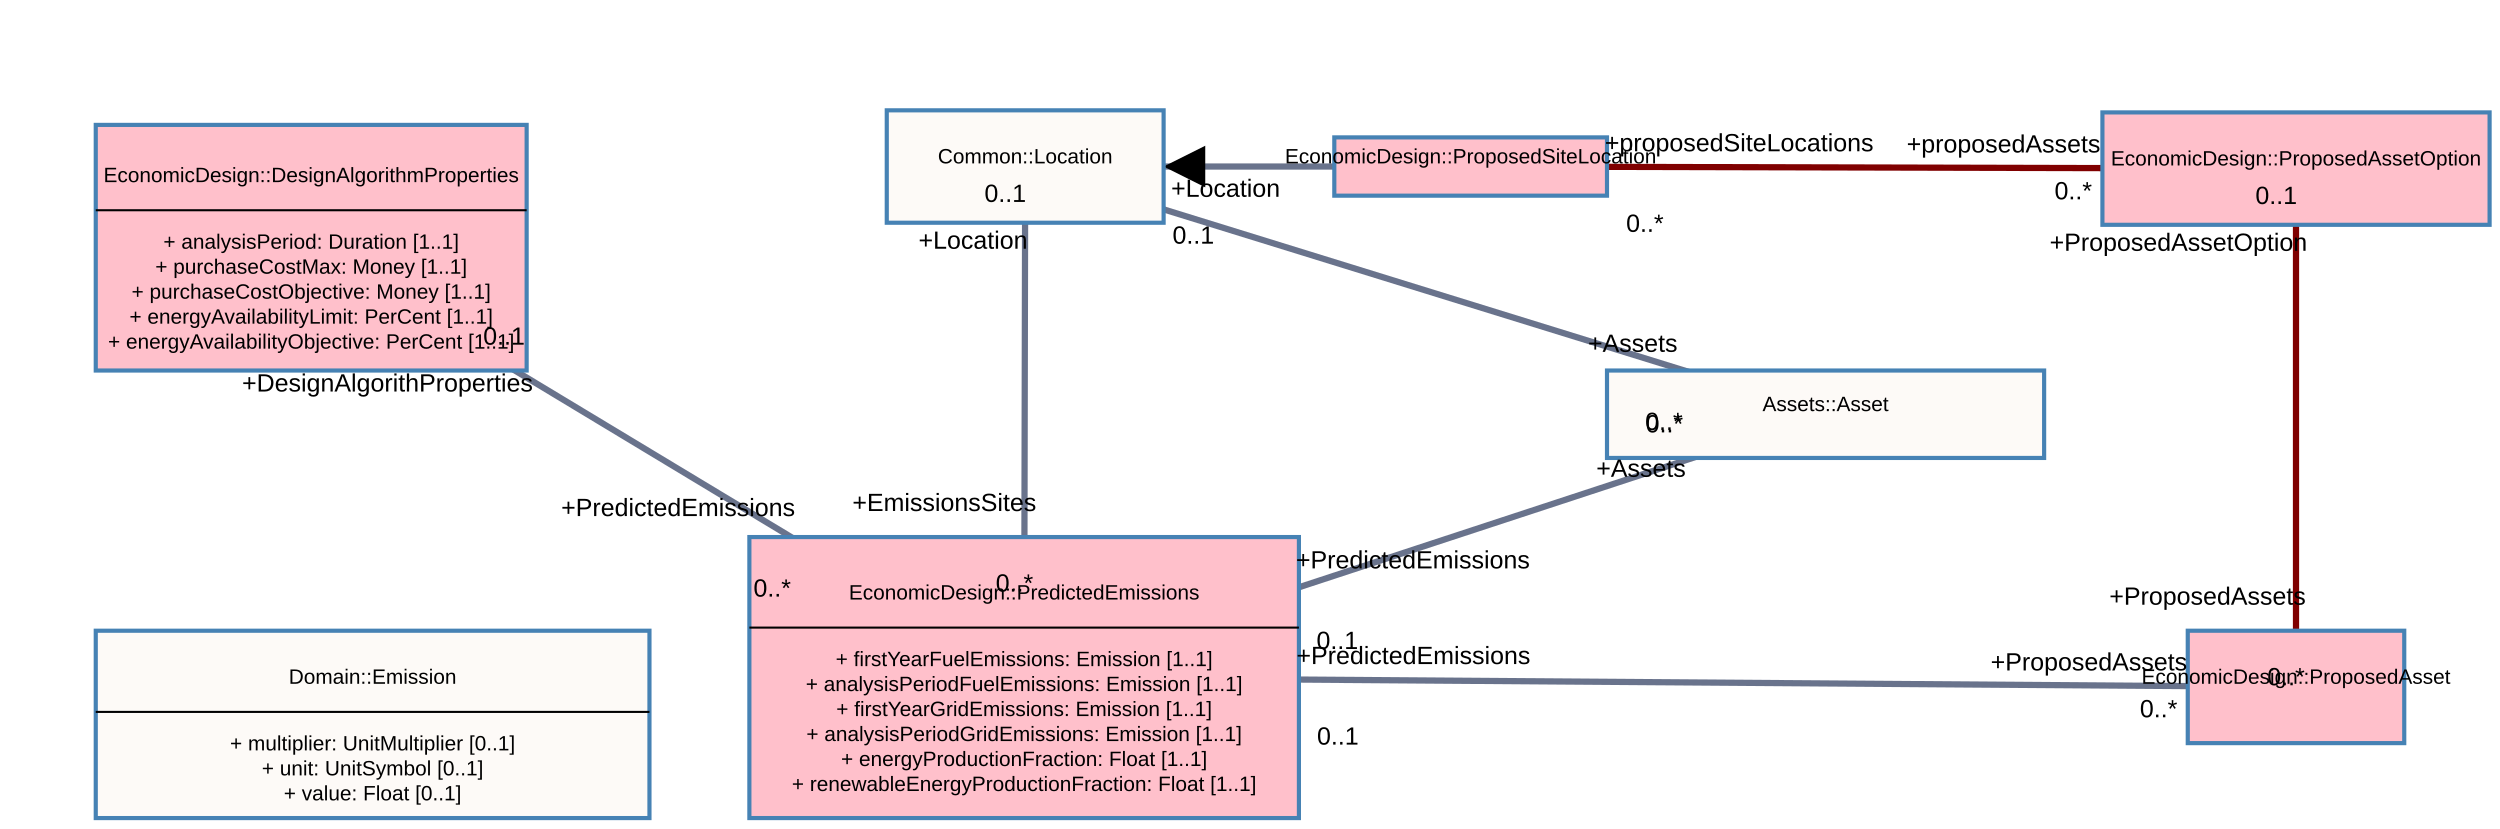
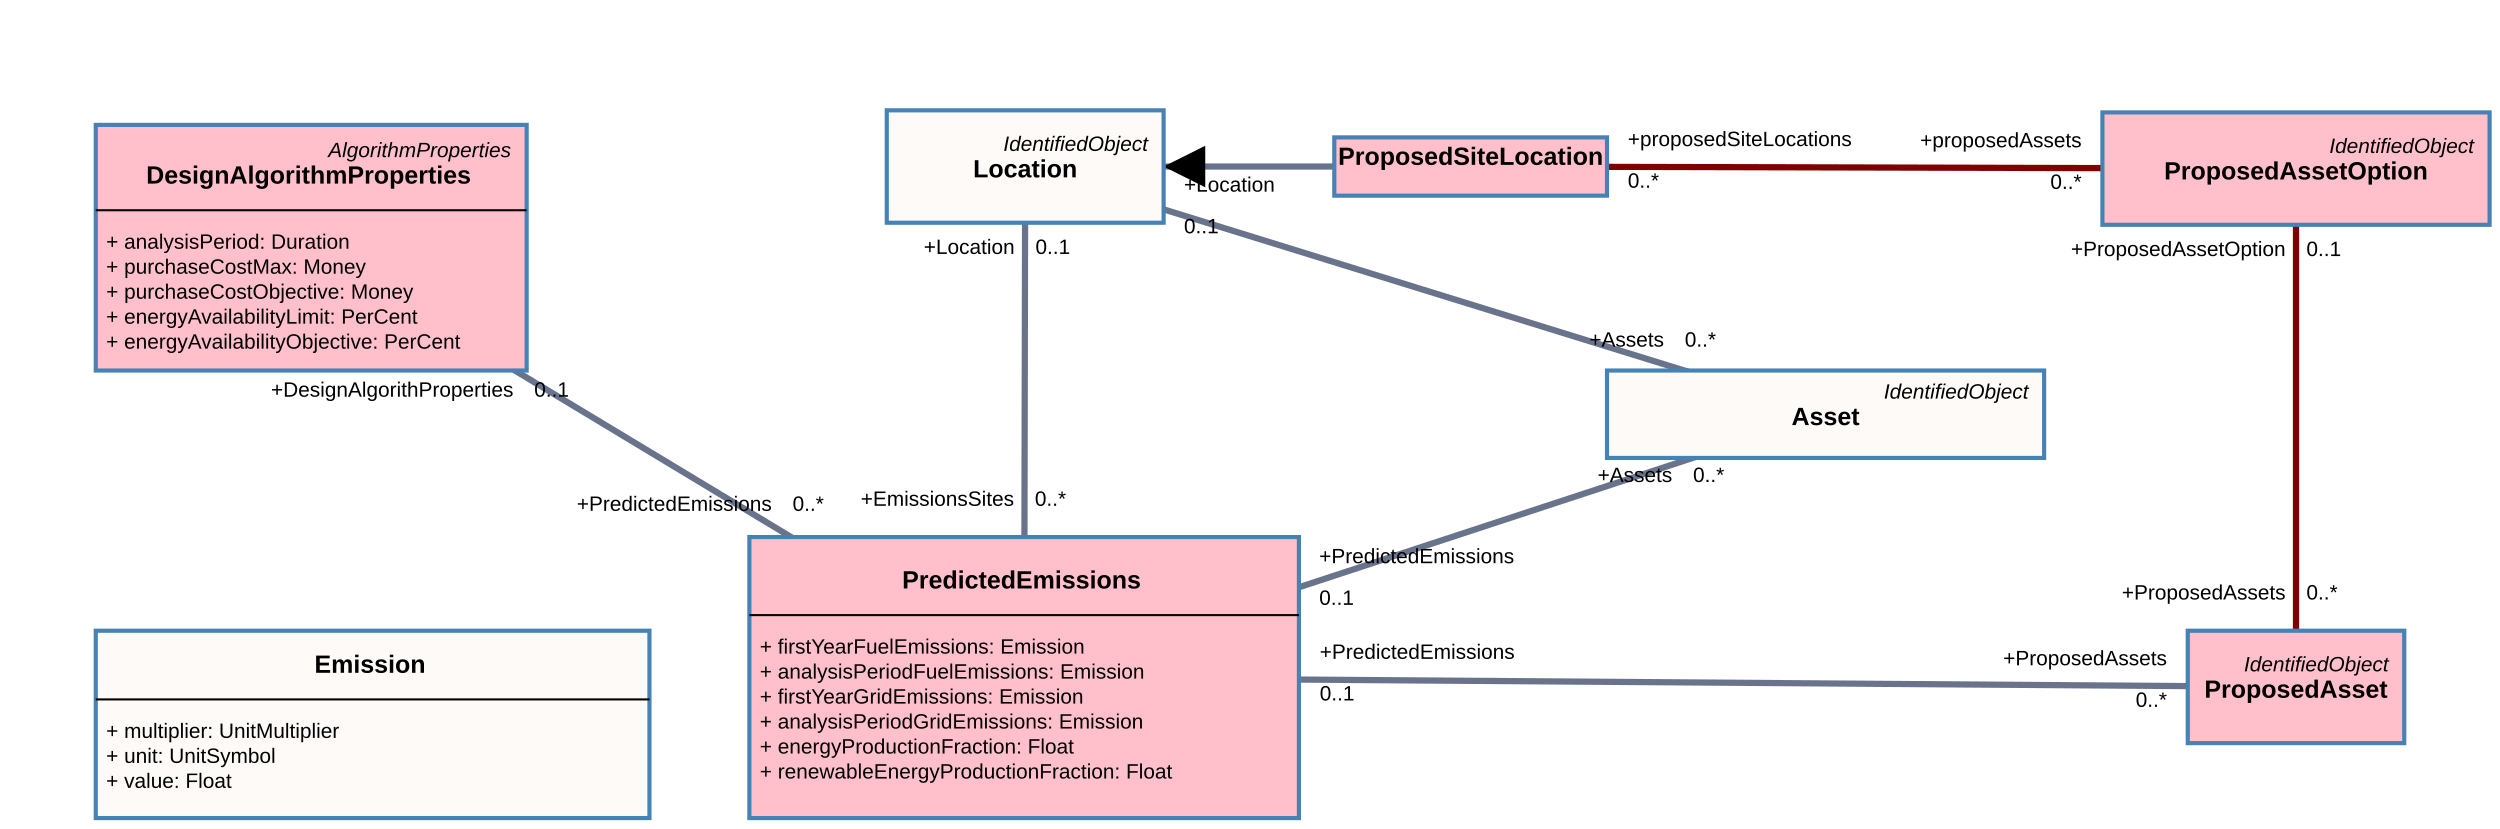
<svg xmlns="http://www.w3.org/2000/svg" width="1201" height="398">
  <g class="zoom-group">
    <defs>
      <marker id="arrowhead" viewBox="-0 -5 10 10" refX="5" refY="0" orient="auto" markerWidth="10" markerHeight="10" xoverflow="visible">
        <path d="M 0,-5 L 10 ,0 L 0,5" fill="black" style="stroke: none;" />
      </marker>
    </defs>
    <line class="link" x1="492" y1="325.5" x2="492.5" y2="80" stroke="#69738c" stroke-width="3" />
    <line class="link" x1="492" y1="325.5" x2="149.5" y2="119" stroke="#69738c" stroke-width="3" />
    <line class="link" x1="706.5" y1="80" x2="492.5" y2="80" stroke="#69738c" stroke-width="3" marker-end="url(#arrowhead)" />
    <line class="link" x1="492" y1="325.5" x2="1103" y2="330" stroke="#69738c" stroke-width="3" />
    <line class="link" x1="1103" y1="330" x2="1103" y2="81" stroke="#800000" stroke-width="3" />
    <line class="link" x1="706.5" y1="80" x2="1103" y2="81" stroke="#800000" stroke-width="3" />
    <line class="link" x1="877" y1="199" x2="492.5" y2="80" stroke="#69738c" stroke-width="3" />
    <line class="link" x1="492" y1="325.5" x2="877" y2="199" stroke="#69738c" stroke-width="3" />
    <line class="arrow" x2="569" y2="80" x1="706.5" y1="80" stroke="#69738c" stroke-width="2" marker-end="url(#arrowhead)" />
    <g class="draggable" transform="translate(426, 53)">
      <rect class="box" width="133" height="54" style="fill: #fdfaf7; stroke: steelblue; stroke-width: 2px; cursor: move;" />
-       <text class="text" x="66.5" y="22" dy=".35em" text-anchor="middle" style="font-family: Arial, sans-serif; fill: black; font-size: 10px; pointer-events: none;">Common::Location</text>
+       <text x="0" y="0" text-anchor="start" font-size="10px">
+         <tspan x="128" y="16" dy=".35em" text-anchor="end" style="font-family: Arial, sans-serif; font-weight: 400; font-style: italic; fill: black; font-size: 10px; pointer-events: none;">IdentifiedObject</tspan>
+         <tspan x="66.5" y="28" dy=".35em" text-anchor="middle" style="font-family: Arial, sans-serif; font-weight: 700; font-style: normal; fill: black; font-size: 12px; pointer-events: none;">Location</tspan>
+       </text>
    </g>
    <g class="draggable" transform="translate(46, 303)">
      <rect class="box" width="266" height="90" style="fill: #fdfaf7; stroke: steelblue; stroke-width: 2px; cursor: move;" />
-       <text class="text" x="133" y="22" dy=".35em" text-anchor="middle" style="font-family: Arial, sans-serif; fill: black; font-size: 10px; pointer-events: none;">Domain::Emission</text>
-       <line x1="0" x2="266" y1="39" y2="39" stroke="black" stroke-width="1" />
-       <text class="text" x="133" y="54" dy=".35em" text-anchor="middle" style="font-family: Arial, sans-serif; fill: black; font-size: 10px; pointer-events: none;">+  multiplier: UnitMultiplier [0..1]</text>
-       <text class="text" x="133" y="66" dy=".35em" text-anchor="middle" style="font-family: Arial, sans-serif; fill: black; font-size: 10px; pointer-events: none;">+  unit: UnitSymbol [0..1]</text>
-       <text class="text" x="133" y="78" dy=".35em" text-anchor="middle" style="font-family: Arial, sans-serif; fill: black; font-size: 10px; pointer-events: none;">+  value: Float [0..1]</text>
+       <text x="0" y="0" text-anchor="start" font-size="10px">
+         <tspan x="133" y="16" dy=".35em" text-anchor="middle" style="font-family: Arial, sans-serif; font-weight: 700; font-style: normal; fill: black; font-size: 12px; pointer-events: none;">Emission</tspan>
+         <tspan x="5" y="48" dy=".35em" text-anchor="start" style="font-family: Arial, sans-serif; font-weight: 400; font-style: normal; fill: black; font-size: 10px; pointer-events: none;">+   multiplier: UnitMultiplier</tspan>
+         <tspan x="5" y="60" dy=".35em" text-anchor="start" style="font-family: Arial, sans-serif; font-weight: 400; font-style: normal; fill: black; font-size: 10px; pointer-events: none;">+   unit: UnitSymbol</tspan>
+         <tspan x="5" y="72" dy=".35em" text-anchor="start" style="font-family: Arial, sans-serif; font-weight: 400; font-style: normal; fill: black; font-size: 10px; pointer-events: none;">+   value: Float</tspan>
+       </text>
+       <line x1="0" x2="266" y1="33" y2="33" stroke="black" stroke-width="1" />
    </g>
    <g class="draggable" transform="translate(360, 258)">
      <rect class="box" width="264" height="135" style="fill: #ffc0cb; stroke: steelblue; stroke-width: 2px; cursor: move;" />
-       <text class="text" x="132" y="26.5" dy=".35em" text-anchor="middle" style="font-family: Arial, sans-serif; fill: black; font-size: 10px; pointer-events: none;">EconomicDesign::PredictedEmissions</text>
-       <line x1="0" x2="264" y1="43.5" y2="43.5" stroke="black" stroke-width="1" />
-       <text class="text" x="132" y="58.5" dy=".35em" text-anchor="middle" style="font-family: Arial, sans-serif; fill: black; font-size: 10px; pointer-events: none;">+  firstYearFuelEmissions: Emission [1..1]</text>
-       <text class="text" x="132" y="70.5" dy=".35em" text-anchor="middle" style="font-family: Arial, sans-serif; fill: black; font-size: 10px; pointer-events: none;">+  analysisPeriodFuelEmissions: Emission [1..1]</text>
-       <text class="text" x="132" y="82.5" dy=".35em" text-anchor="middle" style="font-family: Arial, sans-serif; fill: black; font-size: 10px; pointer-events: none;">+  firstYearGridEmissions: Emission [1..1]</text>
-       <text class="text" x="132" y="94.5" dy=".35em" text-anchor="middle" style="font-family: Arial, sans-serif; fill: black; font-size: 10px; pointer-events: none;">+  analysisPeriodGridEmissions: Emission [1..1]</text>
-       <text class="text" x="132" y="106.5" dy=".35em" text-anchor="middle" style="font-family: Arial, sans-serif; fill: black; font-size: 10px; pointer-events: none;">+  energyProductionFraction: Float [1..1]</text>
-       <text class="text" x="132" y="118.5" dy=".35em" text-anchor="middle" style="font-family: Arial, sans-serif; fill: black; font-size: 10px; pointer-events: none;">+  renewableEnergyProductionFraction: Float [1..1]</text>
+       <text x="0" y="0" text-anchor="start" font-size="10px">
+         <tspan x="132" y="20.5" dy=".35em" text-anchor="middle" style="font-family: Arial, sans-serif; font-weight: 700; font-style: normal; fill: black; font-size: 12px; pointer-events: none;">PredictedEmissions</tspan>
+         <tspan x="5" y="52.5" dy=".35em" text-anchor="start" style="font-family: Arial, sans-serif; font-weight: 400; font-style: normal; fill: black; font-size: 10px; pointer-events: none;">+   firstYearFuelEmissions: Emission</tspan>
+         <tspan x="5" y="64.5" dy=".35em" text-anchor="start" style="font-family: Arial, sans-serif; font-weight: 400; font-style: normal; fill: black; font-size: 10px; pointer-events: none;">+   analysisPeriodFuelEmissions: Emission</tspan>
+         <tspan x="5" y="76.5" dy=".35em" text-anchor="start" style="font-family: Arial, sans-serif; font-weight: 400; font-style: normal; fill: black; font-size: 10px; pointer-events: none;">+   firstYearGridEmissions: Emission</tspan>
+         <tspan x="5" y="88.5" dy=".35em" text-anchor="start" style="font-family: Arial, sans-serif; font-weight: 400; font-style: normal; fill: black; font-size: 10px; pointer-events: none;">+   analysisPeriodGridEmissions: Emission</tspan>
+         <tspan x="5" y="100.5" dy=".35em" text-anchor="start" style="font-family: Arial, sans-serif; font-weight: 400; font-style: normal; fill: black; font-size: 10px; pointer-events: none;">+   energyProductionFraction: Float</tspan>
+         <tspan x="5" y="112.5" dy=".35em" text-anchor="start" style="font-family: Arial, sans-serif; font-weight: 400; font-style: normal; fill: black; font-size: 10px; pointer-events: none;">+   renewableEnergyProductionFraction: Float</tspan>
+       </text>
+       <line x1="0" x2="264" y1="37.5" y2="37.5" stroke="black" stroke-width="1" />
    </g>
    <g class="draggable" transform="translate(46, 60)">
      <rect class="box" width="207" height="118" style="fill: #ffc0cb; stroke: steelblue; stroke-width: 2px; cursor: move;" />
-       <text class="text" x="103.5" y="24" dy=".35em" text-anchor="middle" style="font-family: Arial, sans-serif; fill: black; font-size: 10px; pointer-events: none;">EconomicDesign::DesignAlgorithmProperties</text>
+       <text x="0" y="0" text-anchor="start" font-size="10px">
+         <tspan x="202" y="12" dy=".35em" text-anchor="end" style="font-family: Arial, sans-serif; font-weight: 400; font-style: italic; fill: black; font-size: 10px; pointer-events: none;">AlgorithmProperties</tspan>
+         <tspan x="103.5" y="24" dy=".35em" text-anchor="middle" style="font-family: Arial, sans-serif; font-weight: 700; font-style: normal; fill: black; font-size: 12px; pointer-events: none;">DesignAlgorithmProperties</tspan>
+         <tspan x="5" y="56" dy=".35em" text-anchor="start" style="font-family: Arial, sans-serif; font-weight: 400; font-style: normal; fill: black; font-size: 10px; pointer-events: none;">+   analysisPeriod: Duration</tspan>
+         <tspan x="5" y="68" dy=".35em" text-anchor="start" style="font-family: Arial, sans-serif; font-weight: 400; font-style: normal; fill: black; font-size: 10px; pointer-events: none;">+   purchaseCostMax: Money</tspan>
+         <tspan x="5" y="80" dy=".35em" text-anchor="start" style="font-family: Arial, sans-serif; font-weight: 400; font-style: normal; fill: black; font-size: 10px; pointer-events: none;">+   purchaseCostObjective: Money</tspan>
+         <tspan x="5" y="92" dy=".35em" text-anchor="start" style="font-family: Arial, sans-serif; font-weight: 400; font-style: normal; fill: black; font-size: 10px; pointer-events: none;">+   energyAvailabilityLimit: PerCent</tspan>
+         <tspan x="5" y="104" dy=".35em" text-anchor="start" style="font-family: Arial, sans-serif; font-weight: 400; font-style: normal; fill: black; font-size: 10px; pointer-events: none;">+   energyAvailabilityObjective: PerCent</tspan>
+       </text>
      <line x1="0" x2="207" y1="41" y2="41" stroke="black" stroke-width="1" />
-       <text class="text" x="103.5" y="56" dy=".35em" text-anchor="middle" style="font-family: Arial, sans-serif; fill: black; font-size: 10px; pointer-events: none;">+  analysisPeriod: Duration [1..1]</text>
-       <text class="text" x="103.5" y="68" dy=".35em" text-anchor="middle" style="font-family: Arial, sans-serif; fill: black; font-size: 10px; pointer-events: none;">+  purchaseCostMax: Money [1..1]</text>
-       <text class="text" x="103.5" y="80" dy=".35em" text-anchor="middle" style="font-family: Arial, sans-serif; fill: black; font-size: 10px; pointer-events: none;">+  purchaseCostObjective: Money [1..1]</text>
-       <text class="text" x="103.5" y="92" dy=".35em" text-anchor="middle" style="font-family: Arial, sans-serif; fill: black; font-size: 10px; pointer-events: none;">+  energyAvailabilityLimit: PerCent [1..1]</text>
-       <text class="text" x="103.5" y="104" dy=".35em" text-anchor="middle" style="font-family: Arial, sans-serif; fill: black; font-size: 10px; pointer-events: none;">+  energyAvailabilityObjective: PerCent [1..1]</text>
    </g>
    <g class="draggable" transform="translate(1051, 303)">
      <rect class="box" width="104" height="54" style="fill: #ffc0cb; stroke: steelblue; stroke-width: 2px; cursor: move;" />
-       <text class="text" x="52" y="22" dy=".35em" text-anchor="middle" style="font-family: Arial, sans-serif; fill: black; font-size: 10px; pointer-events: none;">EconomicDesign::ProposedAsset</text>
+       <text x="0" y="0" text-anchor="start" font-size="10px">
+         <tspan x="99" y="16" dy=".35em" text-anchor="end" style="font-family: Arial, sans-serif; font-weight: 400; font-style: italic; fill: black; font-size: 10px; pointer-events: none;">IdentifiedObject</tspan>
+         <tspan x="52" y="28" dy=".35em" text-anchor="middle" style="font-family: Arial, sans-serif; font-weight: 700; font-style: normal; fill: black; font-size: 12px; pointer-events: none;">ProposedAsset</tspan>
+       </text>
    </g>
    <g class="draggable" transform="translate(1010, 54)">
      <rect class="box" width="186" height="54" style="fill: #ffc0cb; stroke: steelblue; stroke-width: 2px; cursor: move;" />
-       <text class="text" x="93" y="22" dy=".35em" text-anchor="middle" style="font-family: Arial, sans-serif; fill: black; font-size: 10px; pointer-events: none;">EconomicDesign::ProposedAssetOption</text>
+       <text x="0" y="0" text-anchor="start" font-size="10px">
+         <tspan x="181" y="16" dy=".35em" text-anchor="end" style="font-family: Arial, sans-serif; font-weight: 400; font-style: italic; fill: black; font-size: 10px; pointer-events: none;">IdentifiedObject</tspan>
+         <tspan x="93" y="28" dy=".35em" text-anchor="middle" style="font-family: Arial, sans-serif; font-weight: 700; font-style: normal; fill: black; font-size: 12px; pointer-events: none;">ProposedAssetOption</tspan>
+       </text>
    </g>
    <g class="draggable" transform="translate(772, 178)">
      <rect class="box" width="210" height="42" style="fill: #fdfaf7; stroke: steelblue; stroke-width: 2px; cursor: move;" />
-       <text class="text" x="105" y="16" dy=".35em" text-anchor="middle" style="font-family: Arial, sans-serif; fill: black; font-size: 10px; pointer-events: none;">Assets::Asset</text>
+       <text x="0" y="0" text-anchor="start" font-size="10px">
+         <tspan x="205" y="10" dy=".35em" text-anchor="end" style="font-family: Arial, sans-serif; font-weight: 400; font-style: italic; fill: black; font-size: 10px; pointer-events: none;">IdentifiedObject</tspan>
+         <tspan x="105" y="22" dy=".35em" text-anchor="middle" style="font-family: Arial, sans-serif; font-weight: 700; font-style: normal; fill: black; font-size: 12px; pointer-events: none;">Asset</tspan>
+       </text>
    </g>
    <g class="draggable" transform="translate(641, 66)">
      <rect class="box" width="131" height="28" style="fill: #ffc0cb; stroke: steelblue; stroke-width: 2px; cursor: move;" />
-       <text class="text" x="65.5" y="9" dy=".35em" text-anchor="middle" style="font-family: Arial, sans-serif; fill: black; font-size: 10px; pointer-events: none;">EconomicDesign::ProposedSiteLocation</text>
+       <text x="0" y="0" text-anchor="start" font-size="10px">
+         <tspan x="65.5" y="9" dy=".35em" text-anchor="middle" style="font-family: Arial, sans-serif; font-weight: 700; font-style: normal; fill: black; font-size: 12px; pointer-events: none;">ProposedSiteLocation</tspan>
+       </text>
    </g>
-     <text class="link-text-start-top" x="453.648" y="245.5" text-anchor="middle" style="font-family: Arial, sans-serif; font-size: 12px; fill: black;">+EmissionsSites</text>
-     <text class="link-text-start-top" x="325.763" y="247.918" text-anchor="middle" style="font-family: Arial, sans-serif; font-size: 12px; fill: black;">+PredictedEmissions</text>
-     <text class="link-text-start-top" x="636" y="80" text-anchor="middle" style="font-family: Arial, sans-serif; font-size: 12px; fill: black;" />
-     <text class="link-text-start-top" x="679" y="319.009" text-anchor="middle" style="font-family: Arial, sans-serif; font-size: 12px; fill: black;">+PredictedEmissions</text>
-     <text class="link-text-start-top" x="1060.5" y="290.5" text-anchor="middle" style="font-family: Arial, sans-serif; font-size: 12px; fill: black;">+ProposedAssets</text>
-     <text class="link-text-start-top" x="835.5" y="72.678" text-anchor="middle" style="font-family: Arial, sans-serif; font-size: 12px; fill: black;">+proposedSiteLocations</text>
-     <text class="link-text-start-top" x="784.371" y="169.022" text-anchor="middle" style="font-family: Arial, sans-serif; font-size: 12px; fill: black;">+Assets</text>
-     <text class="link-text-start-top" x="678.75" y="273.068" text-anchor="middle" style="font-family: Arial, sans-serif; font-size: 12px; fill: black;">+PredictedEmissions</text>
-     <text class="link-text-start-btm" x="483.148" y="268" dx="0.35em" dy="1.35em" text-anchor="middle" style="font-family: Arial, sans-serif; font-size: 12px; fill: black;">0..*</text>
-     <text class="link-text-start-btm" x="366.763" y="270.418" dx="0.35em" dy="1.35em" text-anchor="middle" style="font-family: Arial, sans-serif; font-size: 12px; fill: black;">0..*</text>
-     <text class="link-text-start-btm" x="636" y="80" dx="0.35em" dy="1.35em" text-anchor="middle" style="font-family: Arial, sans-serif; font-size: 12px; fill: black;" />
-     <text class="link-text-start-btm" x="638.5" y="341.509" dx="0.35em" dy="1.35em" text-anchor="middle" style="font-family: Arial, sans-serif; font-size: 12px; fill: black;">0..1</text>
-     <text class="link-text-start-btm" x="1094" y="313" dx="0.35em" dy="1.35em" text-anchor="middle" style="font-family: Arial, sans-serif; font-size: 12px; fill: black;">0..*</text>
-     <text class="link-text-start-btm" x="786" y="95.178" dx="0.35em" dy="1.35em" text-anchor="middle" style="font-family: Arial, sans-serif; font-size: 12px; fill: black;">0..*</text>
-     <text class="link-text-start-btm" x="795.371" y="191.522" dx="0.35em" dy="1.35em" text-anchor="middle" style="font-family: Arial, sans-serif; font-size: 12px; fill: black;">0..*</text>
-     <text class="link-text-start-btm" x="638.25" y="295.568" dx="0.35em" dy="1.35em" text-anchor="middle" style="font-family: Arial, sans-serif; font-size: 12px; fill: black;">0..1</text>
-     <text class="link-text-end-top" x="467.435" y="119.5" text-anchor="middle" style="font-family: Arial, sans-serif; font-size: 12px; fill: black;">+Location</text>
-     <text class="link-text-end-top" x="186.139" y="188.082" text-anchor="middle" style="font-family: Arial, sans-serif; font-size: 12px; fill: black;">+DesignAlgorithProperties</text>
-     <text class="link-text-end-top" x="564" y="80" text-anchor="middle" style="font-family: Arial, sans-serif; font-size: 12px; fill: black;" />
-     <text class="link-text-end-top" x="1003.5" y="322.08" text-anchor="middle" style="font-family: Arial, sans-serif; font-size: 12px; fill: black;">+ProposedAssets</text>
-     <text class="link-text-end-top" x="1046.5" y="120.5" text-anchor="middle" style="font-family: Arial, sans-serif; font-size: 12px; fill: black;">+ProposedAssetOption</text>
-     <text class="link-text-end-top" x="962.5" y="73.253" text-anchor="middle" style="font-family: Arial, sans-serif; font-size: 12px; fill: black;">+proposedAssets</text>
-     <text class="link-text-end-top" x="588.776" y="94.56" text-anchor="middle" style="font-family: Arial, sans-serif; font-size: 12px; fill: black;">+Location</text>
-     <text class="link-text-end-top" x="788.337" y="229.061" text-anchor="middle" style="font-family: Arial, sans-serif; font-size: 12px; fill: black;">+Assets</text>
-     <text class="link-text-end-btm" x="482.935" y="97" text-anchor="middle" style="font-family: Arial, sans-serif; font-size: 12px; fill: black;">0..1</text>
-     <text class="link-text-end-btm" x="242.139" y="165.582" text-anchor="middle" style="font-family: Arial, sans-serif; font-size: 12px; fill: black;">0..1</text>
-     <text class="link-text-end-btm" x="564" y="80" text-anchor="middle" style="font-family: Arial, sans-serif; font-size: 12px; fill: black;" />
-     <text class="link-text-end-btm" x="1037" y="344.58" text-anchor="middle" style="font-family: Arial, sans-serif; font-size: 12px; fill: black;">0..*</text>
-     <text class="link-text-end-btm" x="1093.5" y="98" text-anchor="middle" style="font-family: Arial, sans-serif; font-size: 12px; fill: black;">0..1</text>
-     <text class="link-text-end-btm" x="996" y="95.753" text-anchor="middle" style="font-family: Arial, sans-serif; font-size: 12px; fill: black;">0..*</text>
-     <text class="link-text-end-btm" x="573.276" y="117.06" text-anchor="middle" style="font-family: Arial, sans-serif; font-size: 12px; fill: black;">0..1</text>
-     <text class="link-text-end-btm" x="799.337" y="206.561" text-anchor="middle" style="font-family: Arial, sans-serif; font-size: 12px; fill: black;">0..*</text>
+     <text class="link-text-start-top" x="487.148" y="253" text-anchor="end" dy="-1em" style="font-family: Arial, sans-serif; font-size: 10px; fill: black;">+EmissionsSites</text>
+     <text class="link-text-start-top" x="370.763" y="255.418" text-anchor="end" dy="-1em" style="font-family: Arial, sans-serif; font-size: 10px; fill: black;">+PredictedEmissions</text>
+     <text class="link-text-start-top" x="631" y="80" text-anchor="end" dy="-1em" style="font-family: Arial, sans-serif; font-size: 10px; fill: black;" />
+     <text class="link-text-start-top" x="634" y="326.509" text-anchor="start" dy="-1em" style="font-family: Arial, sans-serif; font-size: 10px; fill: black;">+PredictedEmissions</text>
+     <text class="link-text-start-top" x="1098" y="298" text-anchor="end" dy="-1em" style="font-family: Arial, sans-serif; font-size: 10px; fill: black;">+ProposedAssets</text>
+     <text class="link-text-start-top" x="782" y="80.178" text-anchor="start" dy="-1em" style="font-family: Arial, sans-serif; font-size: 10px; fill: black;">+proposedSiteLocations</text>
+     <text class="link-text-start-top" x="799.371" y="176.522" text-anchor="end" dy="-1em" style="font-family: Arial, sans-serif; font-size: 10px; fill: black;">+Assets</text>
+     <text class="link-text-start-top" x="633.75" y="280.568" text-anchor="start" dy="-1em" style="font-family: Arial, sans-serif; font-size: 10px; fill: black;">+PredictedEmissions</text>
+     <text class="link-text-start-btm" x="497.148" y="253" dy="-1em" text-anchor="start" style="font-family: Arial, sans-serif; font-size: 10px; fill: black;">0..*</text>
+     <text class="link-text-start-btm" x="380.763" y="255.418" dy="-1em" text-anchor="start" style="font-family: Arial, sans-serif; font-size: 10px; fill: black;">0..*</text>
+     <text class="link-text-start-btm" x="631" y="80" dy="1em" text-anchor="end" style="font-family: Arial, sans-serif; font-size: 10px; fill: black;" />
+     <text class="link-text-start-btm" x="634" y="326.509" dy="1em" text-anchor="start" style="font-family: Arial, sans-serif; font-size: 10px; fill: black;">0..1</text>
+     <text class="link-text-start-btm" x="1108" y="298" dy="-1em" text-anchor="start" style="font-family: Arial, sans-serif; font-size: 10px; fill: black;">0..*</text>
+     <text class="link-text-start-btm" x="782" y="80.178" dy="1em" text-anchor="start" style="font-family: Arial, sans-serif; font-size: 10px; fill: black;">0..*</text>
+     <text class="link-text-start-btm" x="809.371" y="176.522" dy="-1em" text-anchor="start" style="font-family: Arial, sans-serif; font-size: 10px; fill: black;">0..*</text>
+     <text class="link-text-start-btm" x="633.75" y="280.568" dy="1em" text-anchor="start" style="font-family: Arial, sans-serif; font-size: 10px; fill: black;">0..1</text>
+     <text class="link-text-end-top" x="487.435" y="112" dy="1em" text-anchor="end" style="font-family: Arial, sans-serif; font-size: 10px; fill: black;">+Location</text>
+     <text class="link-text-end-top" x="246.639" y="180.582" dy="1em" text-anchor="end" style="font-family: Arial, sans-serif; font-size: 10px; fill: black;">+DesignAlgorithProperties</text>
+     <text class="link-text-end-top" x="569" y="80" dy="-1em" text-anchor="start" style="font-family: Arial, sans-serif; font-size: 10px; fill: black;" />
+     <text class="link-text-end-top" x="1041" y="329.58" dy="-1em" text-anchor="end" style="font-family: Arial, sans-serif; font-size: 10px; fill: black;">+ProposedAssets</text>
+     <text class="link-text-end-top" x="1098" y="113" dy="1em" text-anchor="end" style="font-family: Arial, sans-serif; font-size: 10px; fill: black;">+ProposedAssetOption</text>
+     <text class="link-text-end-top" x="1000" y="80.753" dy="-1em" text-anchor="end" style="font-family: Arial, sans-serif; font-size: 10px; fill: black;">+proposedAssets</text>
+     <text class="link-text-end-top" x="568.776" y="102.06" dy="-1em" text-anchor="start" style="font-family: Arial, sans-serif; font-size: 10px; fill: black;">+Location</text>
+     <text class="link-text-end-top" x="803.337" y="221.561" dy="1em" text-anchor="end" style="font-family: Arial, sans-serif; font-size: 10px; fill: black;">+Assets</text>
+     <text class="link-text-end-btm" x="497.435" y="112" dy="1em" text-anchor="start" style="font-family: Arial, sans-serif; font-size: 10px; fill: black;">0..1</text>
+     <text class="link-text-end-btm" x="256.639" y="180.582" dy="1em" text-anchor="start" style="font-family: Arial, sans-serif; font-size: 10px; fill: black;">0..1</text>
+     <text class="link-text-end-btm" x="569" y="80" dy="1em" text-anchor="start" style="font-family: Arial, sans-serif; font-size: 10px; fill: black;" />
+     <text class="link-text-end-btm" x="1041" y="329.58" dy="1em" text-anchor="end" style="font-family: Arial, sans-serif; font-size: 10px; fill: black;">0..*</text>
+     <text class="link-text-end-btm" x="1108" y="113" dy="1em" text-anchor="start" style="font-family: Arial, sans-serif; font-size: 10px; fill: black;">0..1</text>
+     <text class="link-text-end-btm" x="1000" y="80.753" dy="1em" text-anchor="end" style="font-family: Arial, sans-serif; font-size: 10px; fill: black;">0..*</text>
+     <text class="link-text-end-btm" x="568.776" y="102.06" dy="1em" text-anchor="start" style="font-family: Arial, sans-serif; font-size: 10px; fill: black;">0..1</text>
+     <text class="link-text-end-btm" x="813.337" y="221.561" dy="1em" text-anchor="start" style="font-family: Arial, sans-serif; font-size: 10px; fill: black;">0..*</text>
  </g>
</svg>
